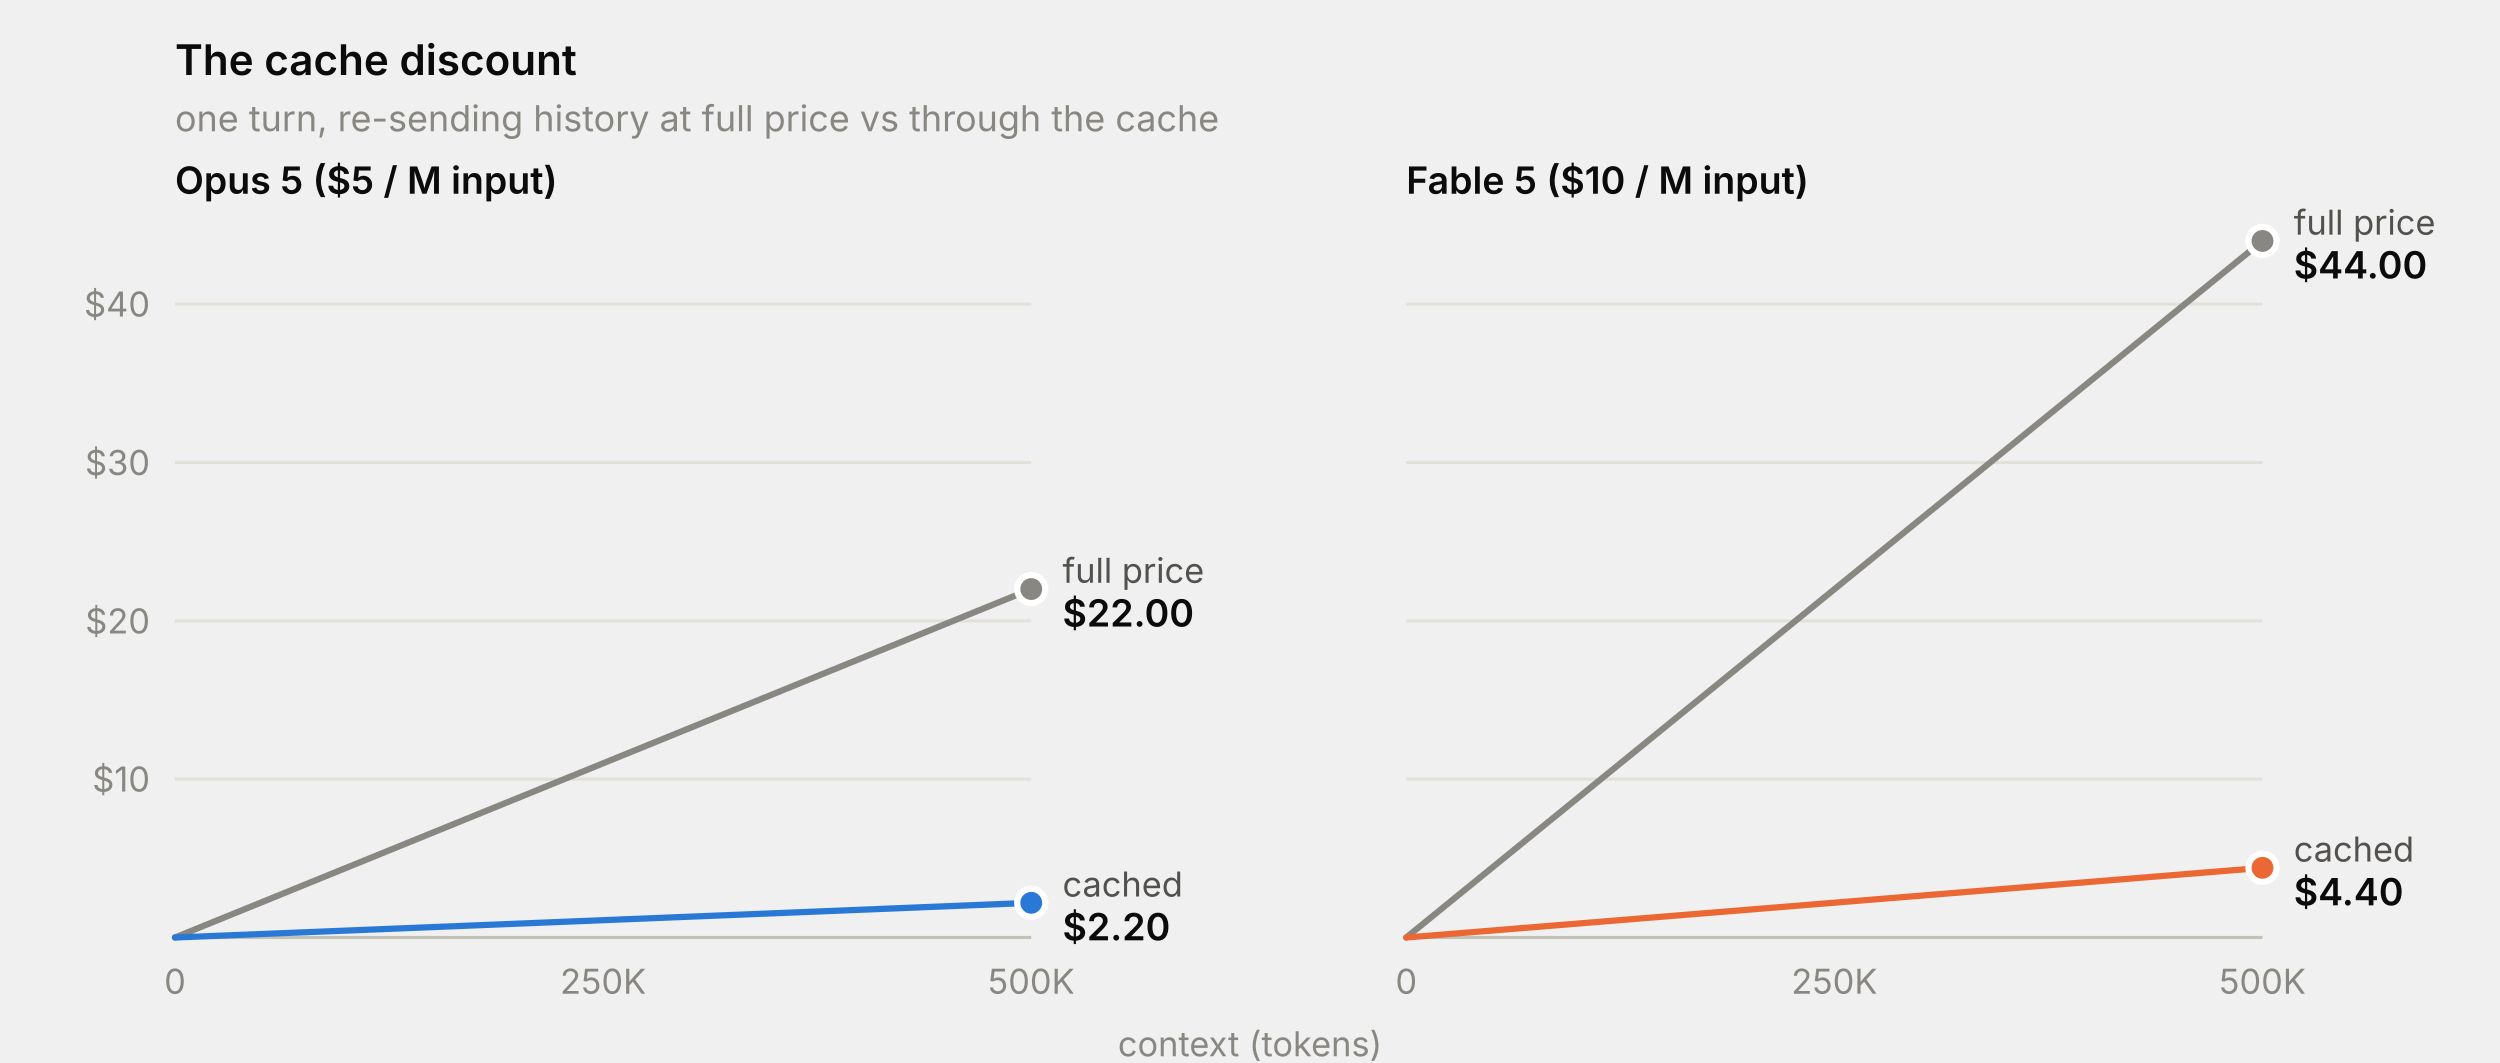
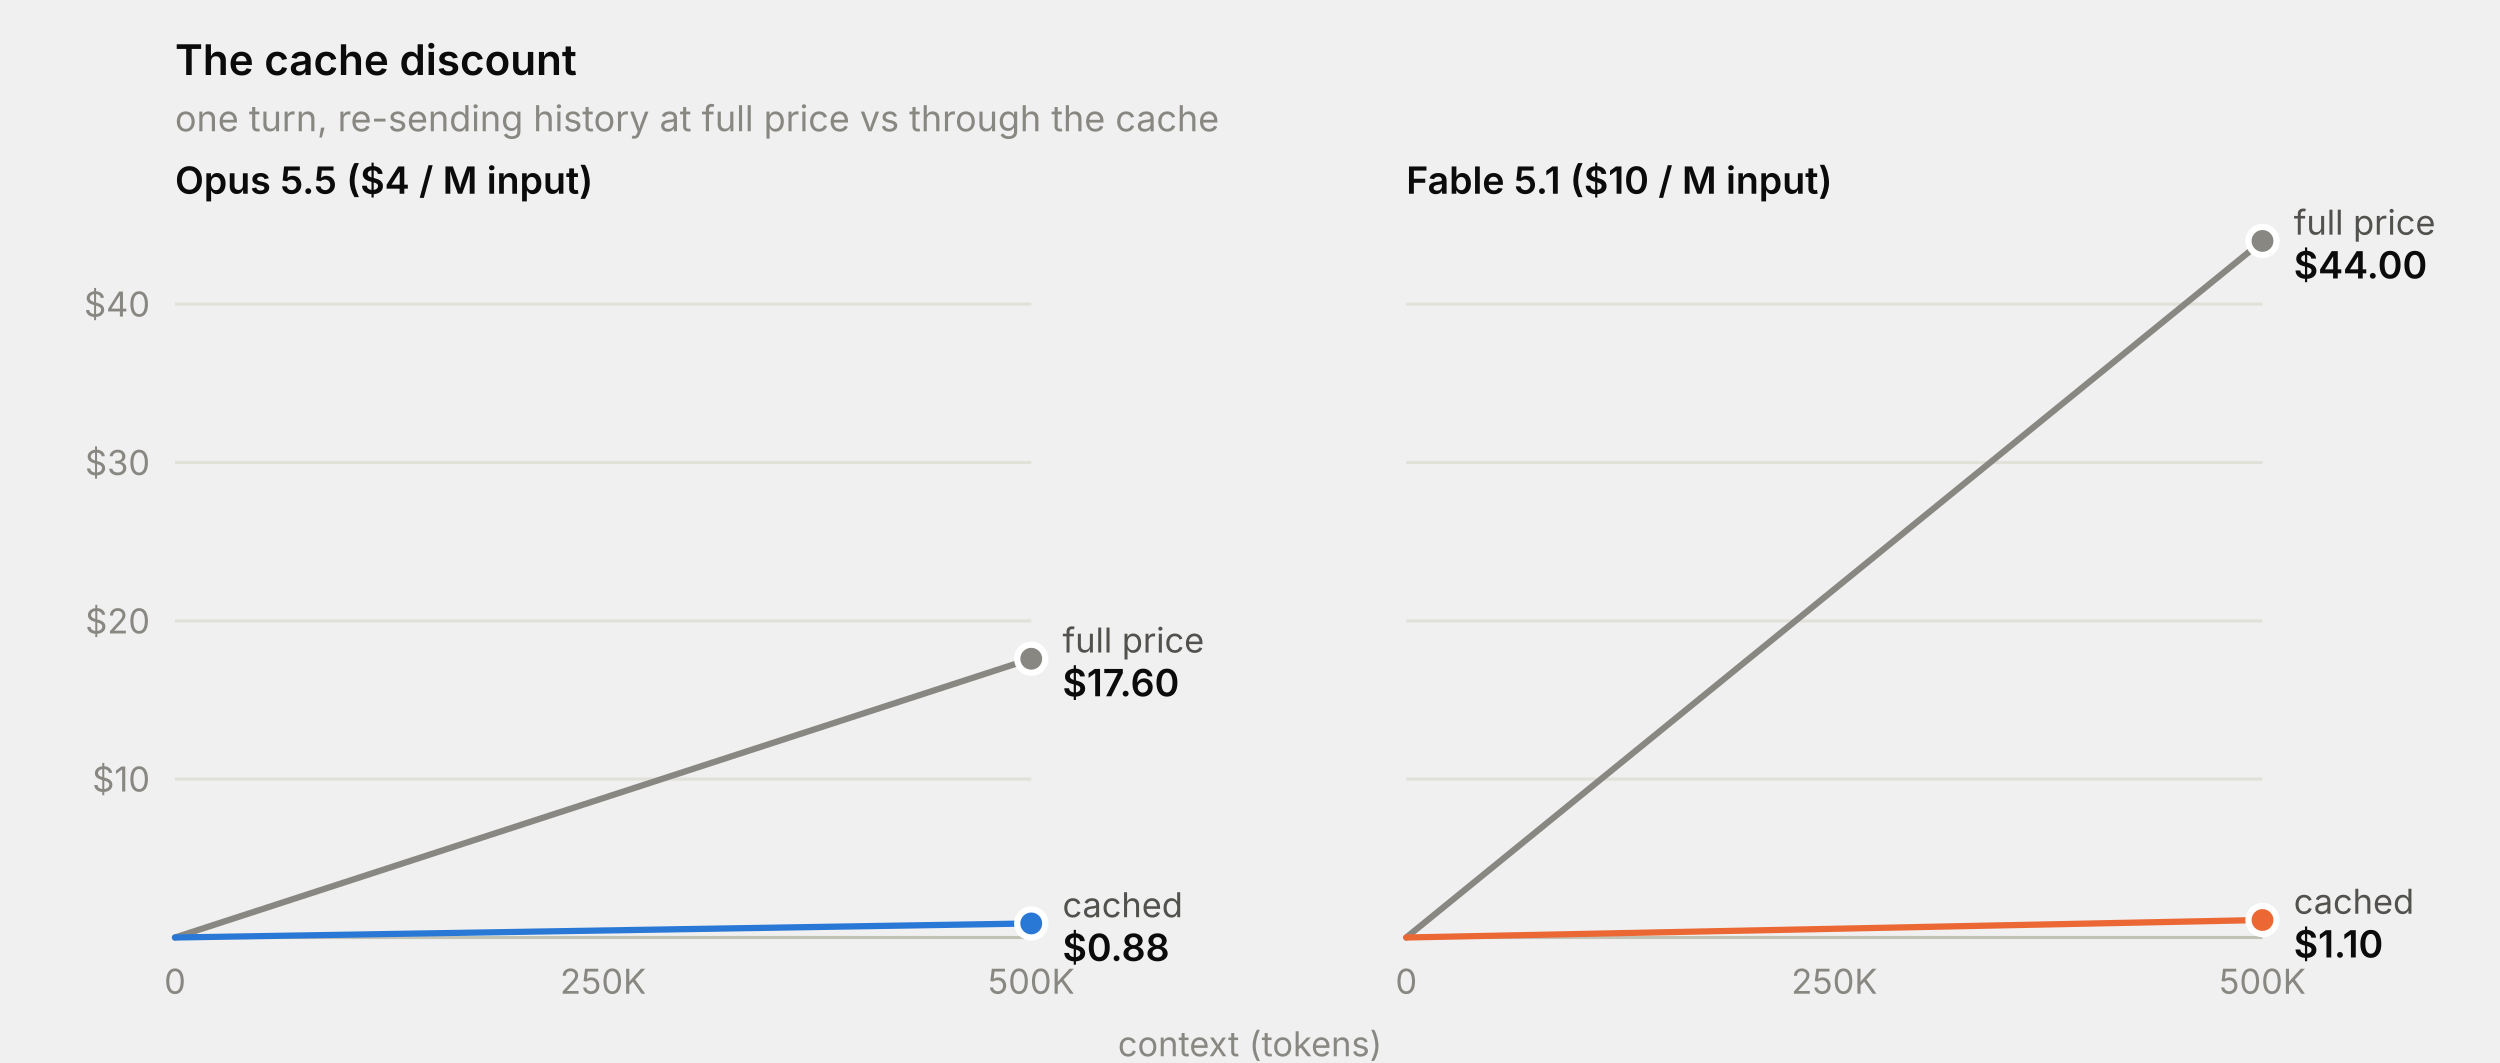
<svg xmlns="http://www.w3.org/2000/svg" width="800" height="340" viewBox="0 0 800 340" font-family="system-ui, -apple-system, Segoe UI, sans-serif">
  <text x="56" y="24" fill="#0b0b0b" font-size="13.5" text-anchor="start" font-weight="600">The cache discount</text>
  <text x="56" y="42" fill="#898781" font-size="11.5" text-anchor="start">one turn, re-sending history at full price vs through the cache</text>
-   <text x="56" y="62" fill="#0b0b0b" font-size="12" text-anchor="start" font-weight="600">Opus 5  ($5 / M input)</text>
+   <text x="56" y="62" fill="#0b0b0b" font-size="12" text-anchor="start" font-weight="600">Opus 5.5  ($4 / M input)</text>
  <line x1="56" y1="249.3" x2="330" y2="249.3" stroke="#e1e0d9" stroke-width="1" />
  <line x1="56" y1="198.7" x2="330" y2="198.7" stroke="#e1e0d9" stroke-width="1" />
  <line x1="56" y1="148" x2="330" y2="148" stroke="#e1e0d9" stroke-width="1" />
  <line x1="56" y1="97.3" x2="330" y2="97.3" stroke="#e1e0d9" stroke-width="1" />
  <line x1="56" y1="300" x2="330" y2="300" stroke="#c3c2b7" stroke-width="1" />
  <text x="56" y="318" fill="#898781" font-size="11" text-anchor="middle">0</text>
  <text x="193" y="318" fill="#898781" font-size="11" text-anchor="middle">250K</text>
  <text x="330" y="318" fill="#898781" font-size="11" text-anchor="middle">500K</text>
-   <polyline points="56,300 330,188.5" fill="none" stroke="#898781" stroke-width="2" stroke-linecap="round" stroke-linejoin="round" />
-   <polyline points="56,300 330,288.9" fill="none" stroke="#2a78d6" stroke-width="2" stroke-linecap="round" stroke-linejoin="round" />
-   <circle cx="330" cy="188.5" r="4.5" fill="#898781" stroke="#ffffff" stroke-width="2" />
-   <circle cx="330" cy="288.9" r="4.5" fill="#2a78d6" stroke="#ffffff" stroke-width="2" />
-   <text x="340" y="186.5" fill="#52514e" font-size="11" text-anchor="start">full price</text>
-   <text x="340" y="200.5" fill="#0b0b0b" font-size="12" text-anchor="start" font-weight="600">$22.00</text>
-   <text x="340" y="286.9" fill="#52514e" font-size="11" text-anchor="start">cached</text>
-   <text x="340" y="300.9" fill="#0b0b0b" font-size="12" text-anchor="start" font-weight="600">$2.20</text>
-   <text x="450" y="62" fill="#0b0b0b" font-size="12" text-anchor="start" font-weight="600">Fable 5  ($10 / M input)</text>
+   <polyline points="56,300 330,210.8" fill="none" stroke="#898781" stroke-width="2" stroke-linecap="round" stroke-linejoin="round" />
+   <polyline points="56,300 330,295.5" fill="none" stroke="#2a78d6" stroke-width="2" stroke-linecap="round" stroke-linejoin="round" />
+   <circle cx="330" cy="210.8" r="4.5" fill="#898781" stroke="#ffffff" stroke-width="2" />
+   <circle cx="330" cy="295.5" r="4.5" fill="#2a78d6" stroke="#ffffff" stroke-width="2" />
+   <text x="340" y="208.8" fill="#52514e" font-size="11" text-anchor="start">full price</text>
+   <text x="340" y="222.8" fill="#0b0b0b" font-size="12" text-anchor="start" font-weight="600">$17.60</text>
+   <text x="340" y="293.5" fill="#52514e" font-size="11" text-anchor="start">cached</text>
+   <text x="340" y="307.5" fill="#0b0b0b" font-size="12" text-anchor="start" font-weight="600">$0.88</text>
+   <text x="450" y="62" fill="#0b0b0b" font-size="12" text-anchor="start" font-weight="600">Fable 5.1  ($10 / M input)</text>
  <line x1="450" y1="249.3" x2="724" y2="249.3" stroke="#e1e0d9" stroke-width="1" />
  <line x1="450" y1="198.7" x2="724" y2="198.7" stroke="#e1e0d9" stroke-width="1" />
  <line x1="450" y1="148" x2="724" y2="148" stroke="#e1e0d9" stroke-width="1" />
  <line x1="450" y1="97.3" x2="724" y2="97.3" stroke="#e1e0d9" stroke-width="1" />
  <line x1="450" y1="300" x2="724" y2="300" stroke="#c3c2b7" stroke-width="1" />
  <text x="450" y="318" fill="#898781" font-size="11" text-anchor="middle">0</text>
  <text x="587" y="318" fill="#898781" font-size="11" text-anchor="middle">250K</text>
  <text x="724" y="318" fill="#898781" font-size="11" text-anchor="middle">500K</text>
  <polyline points="450,300 724,77.1" fill="none" stroke="#898781" stroke-width="2" stroke-linecap="round" stroke-linejoin="round" />
-   <polyline points="450,300 724,277.7" fill="none" stroke="#eb6834" stroke-width="2" stroke-linecap="round" stroke-linejoin="round" />
+   <polyline points="450,300 724,294.4" fill="none" stroke="#eb6834" stroke-width="2" stroke-linecap="round" stroke-linejoin="round" />
  <circle cx="724" cy="77.1" r="4.5" fill="#898781" stroke="#ffffff" stroke-width="2" />
-   <circle cx="724" cy="277.7" r="4.5" fill="#eb6834" stroke="#ffffff" stroke-width="2" />
+   <circle cx="724" cy="294.4" r="4.5" fill="#eb6834" stroke="#ffffff" stroke-width="2" />
  <text x="734" y="75.1" fill="#52514e" font-size="11" text-anchor="start">full price</text>
  <text x="734" y="89.1" fill="#0b0b0b" font-size="12" text-anchor="start" font-weight="600">$44.00</text>
-   <text x="734" y="275.7" fill="#52514e" font-size="11" text-anchor="start">cached</text>
-   <text x="734" y="289.7" fill="#0b0b0b" font-size="12" text-anchor="start" font-weight="600">$4.40</text>
+   <text x="734" y="292.4" fill="#52514e" font-size="11" text-anchor="start">cached</text>
+   <text x="734" y="306.4" fill="#0b0b0b" font-size="12" text-anchor="start" font-weight="600">$1.10</text>
  <text x="48" y="253.3" fill="#898781" font-size="11" text-anchor="end">$10</text>
  <text x="48" y="202.7" fill="#898781" font-size="11" text-anchor="end">$20</text>
  <text x="48" y="152" fill="#898781" font-size="11" text-anchor="end">$30</text>
  <text x="48" y="101.3" fill="#898781" font-size="11" text-anchor="end">$40</text>
  <text x="400" y="338" fill="#898781" font-size="11" text-anchor="middle">context (tokens)</text>
</svg>
